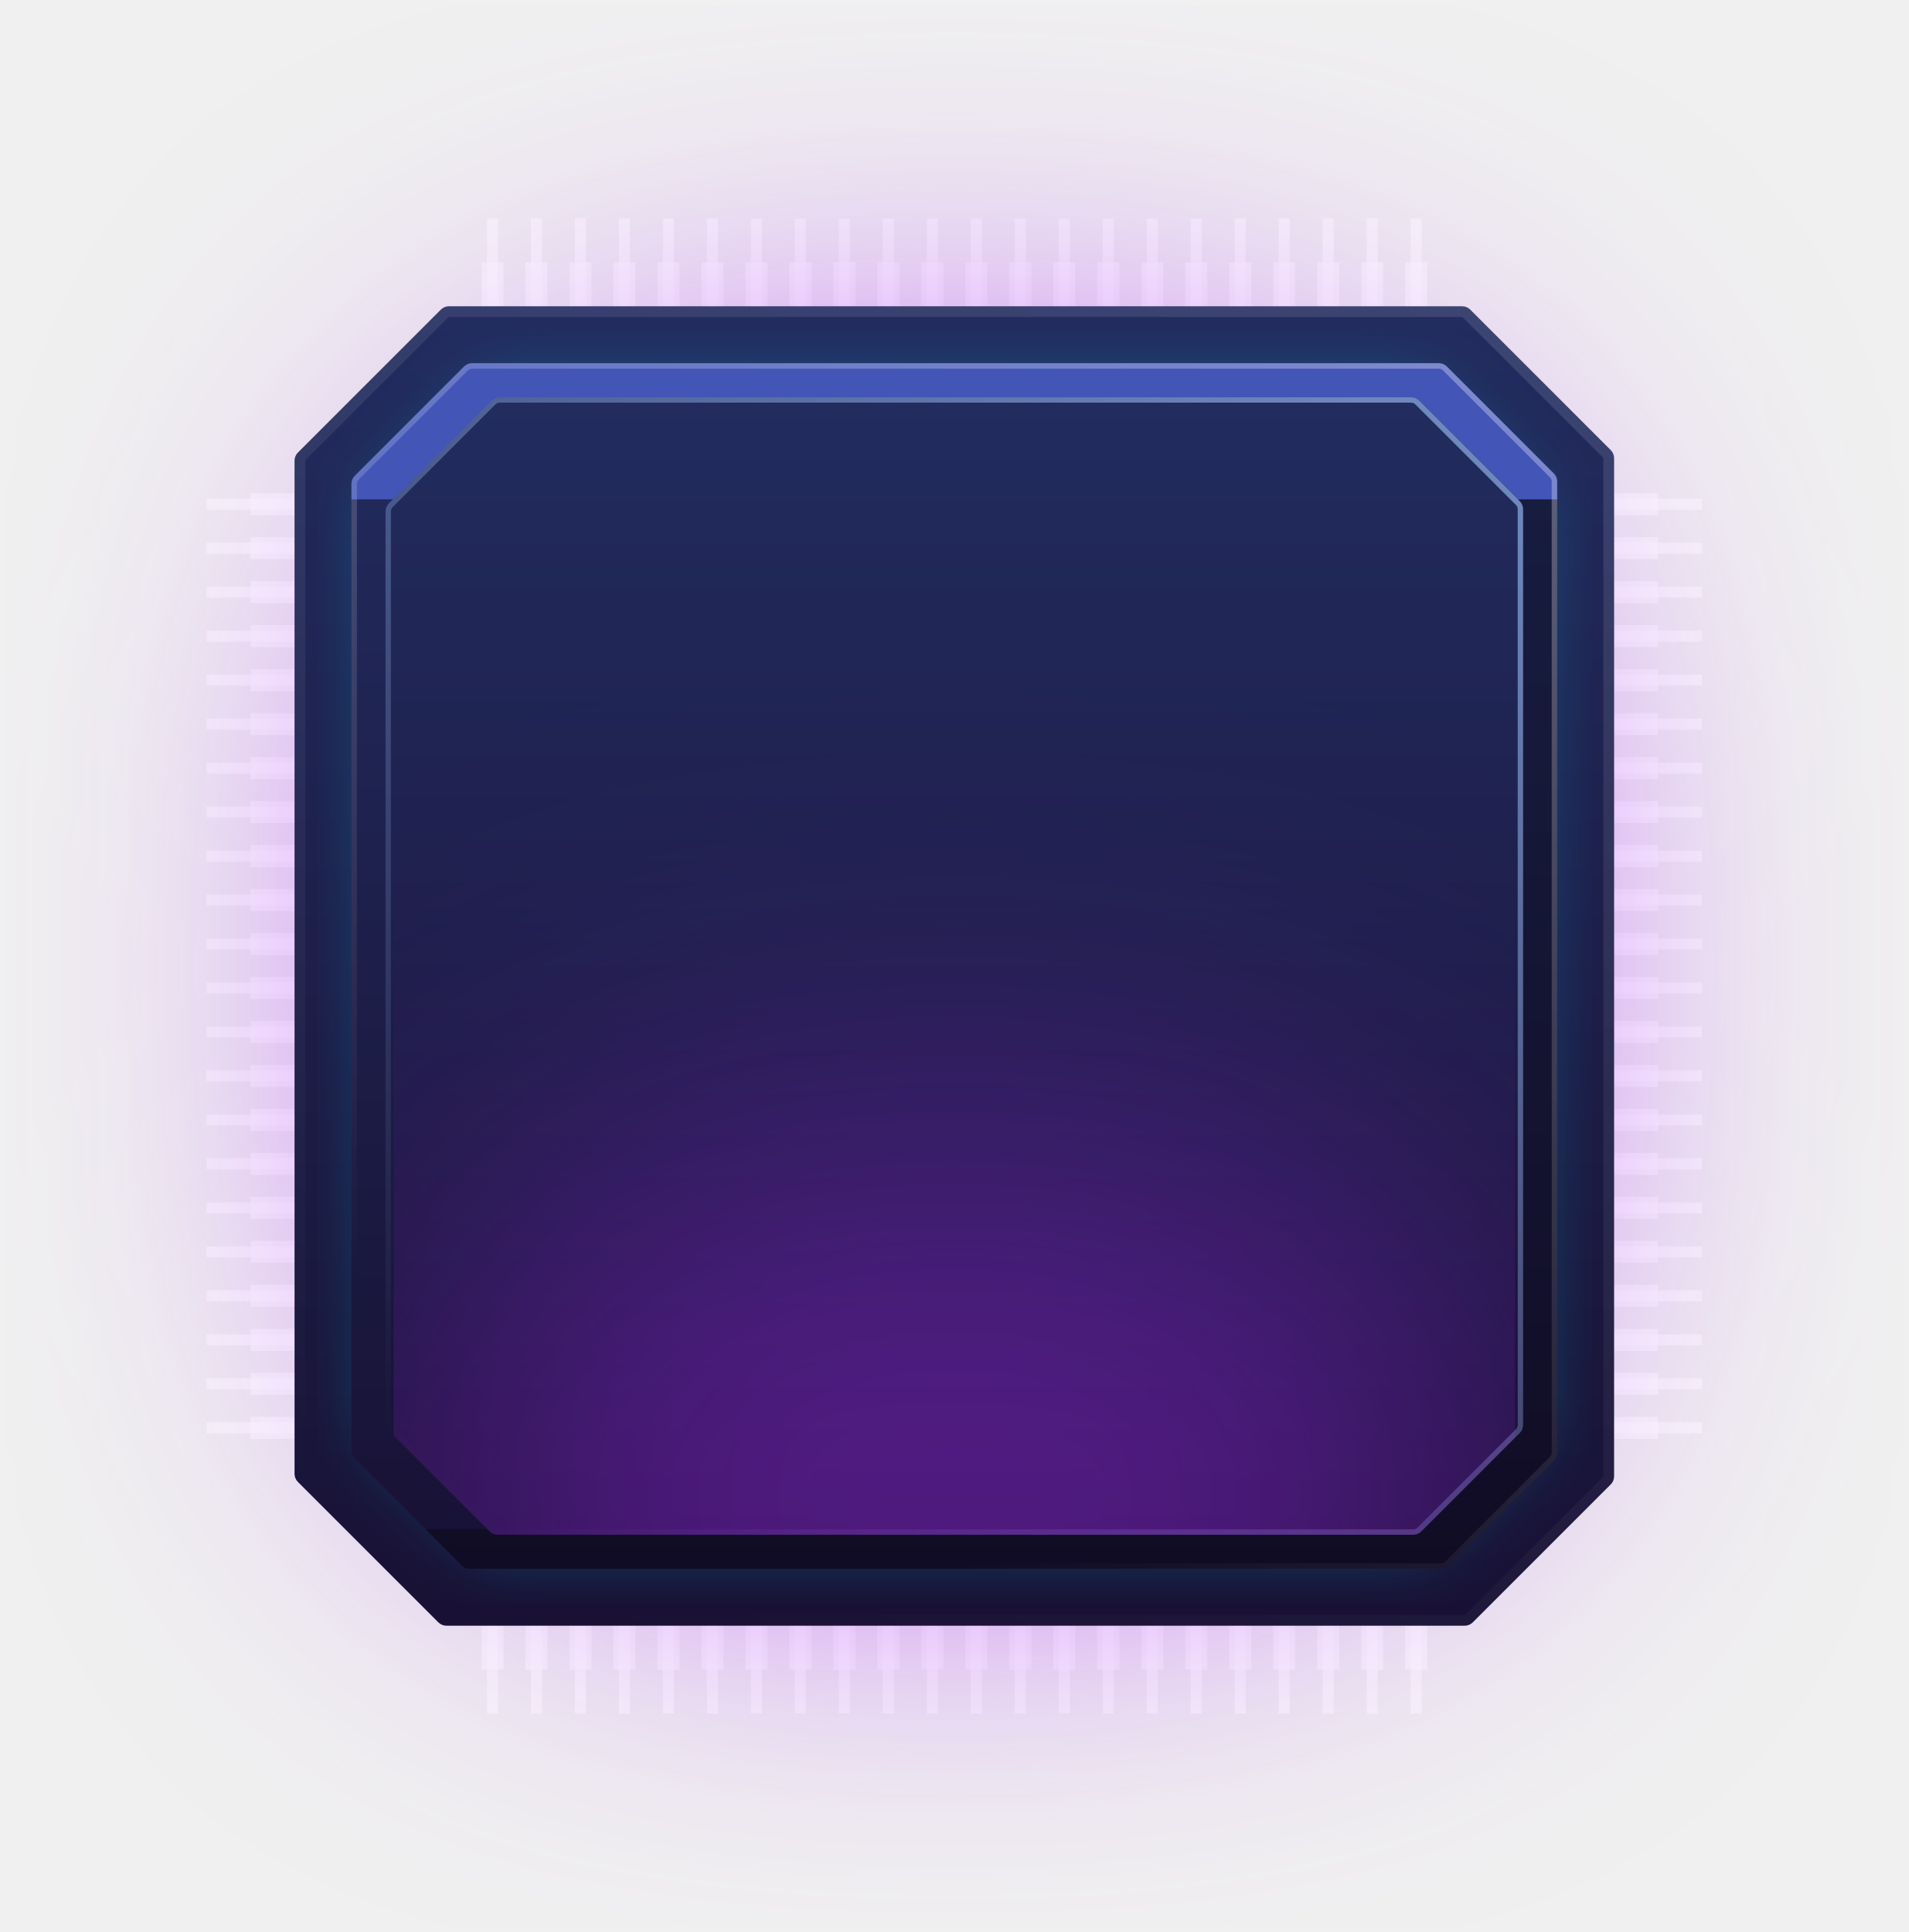
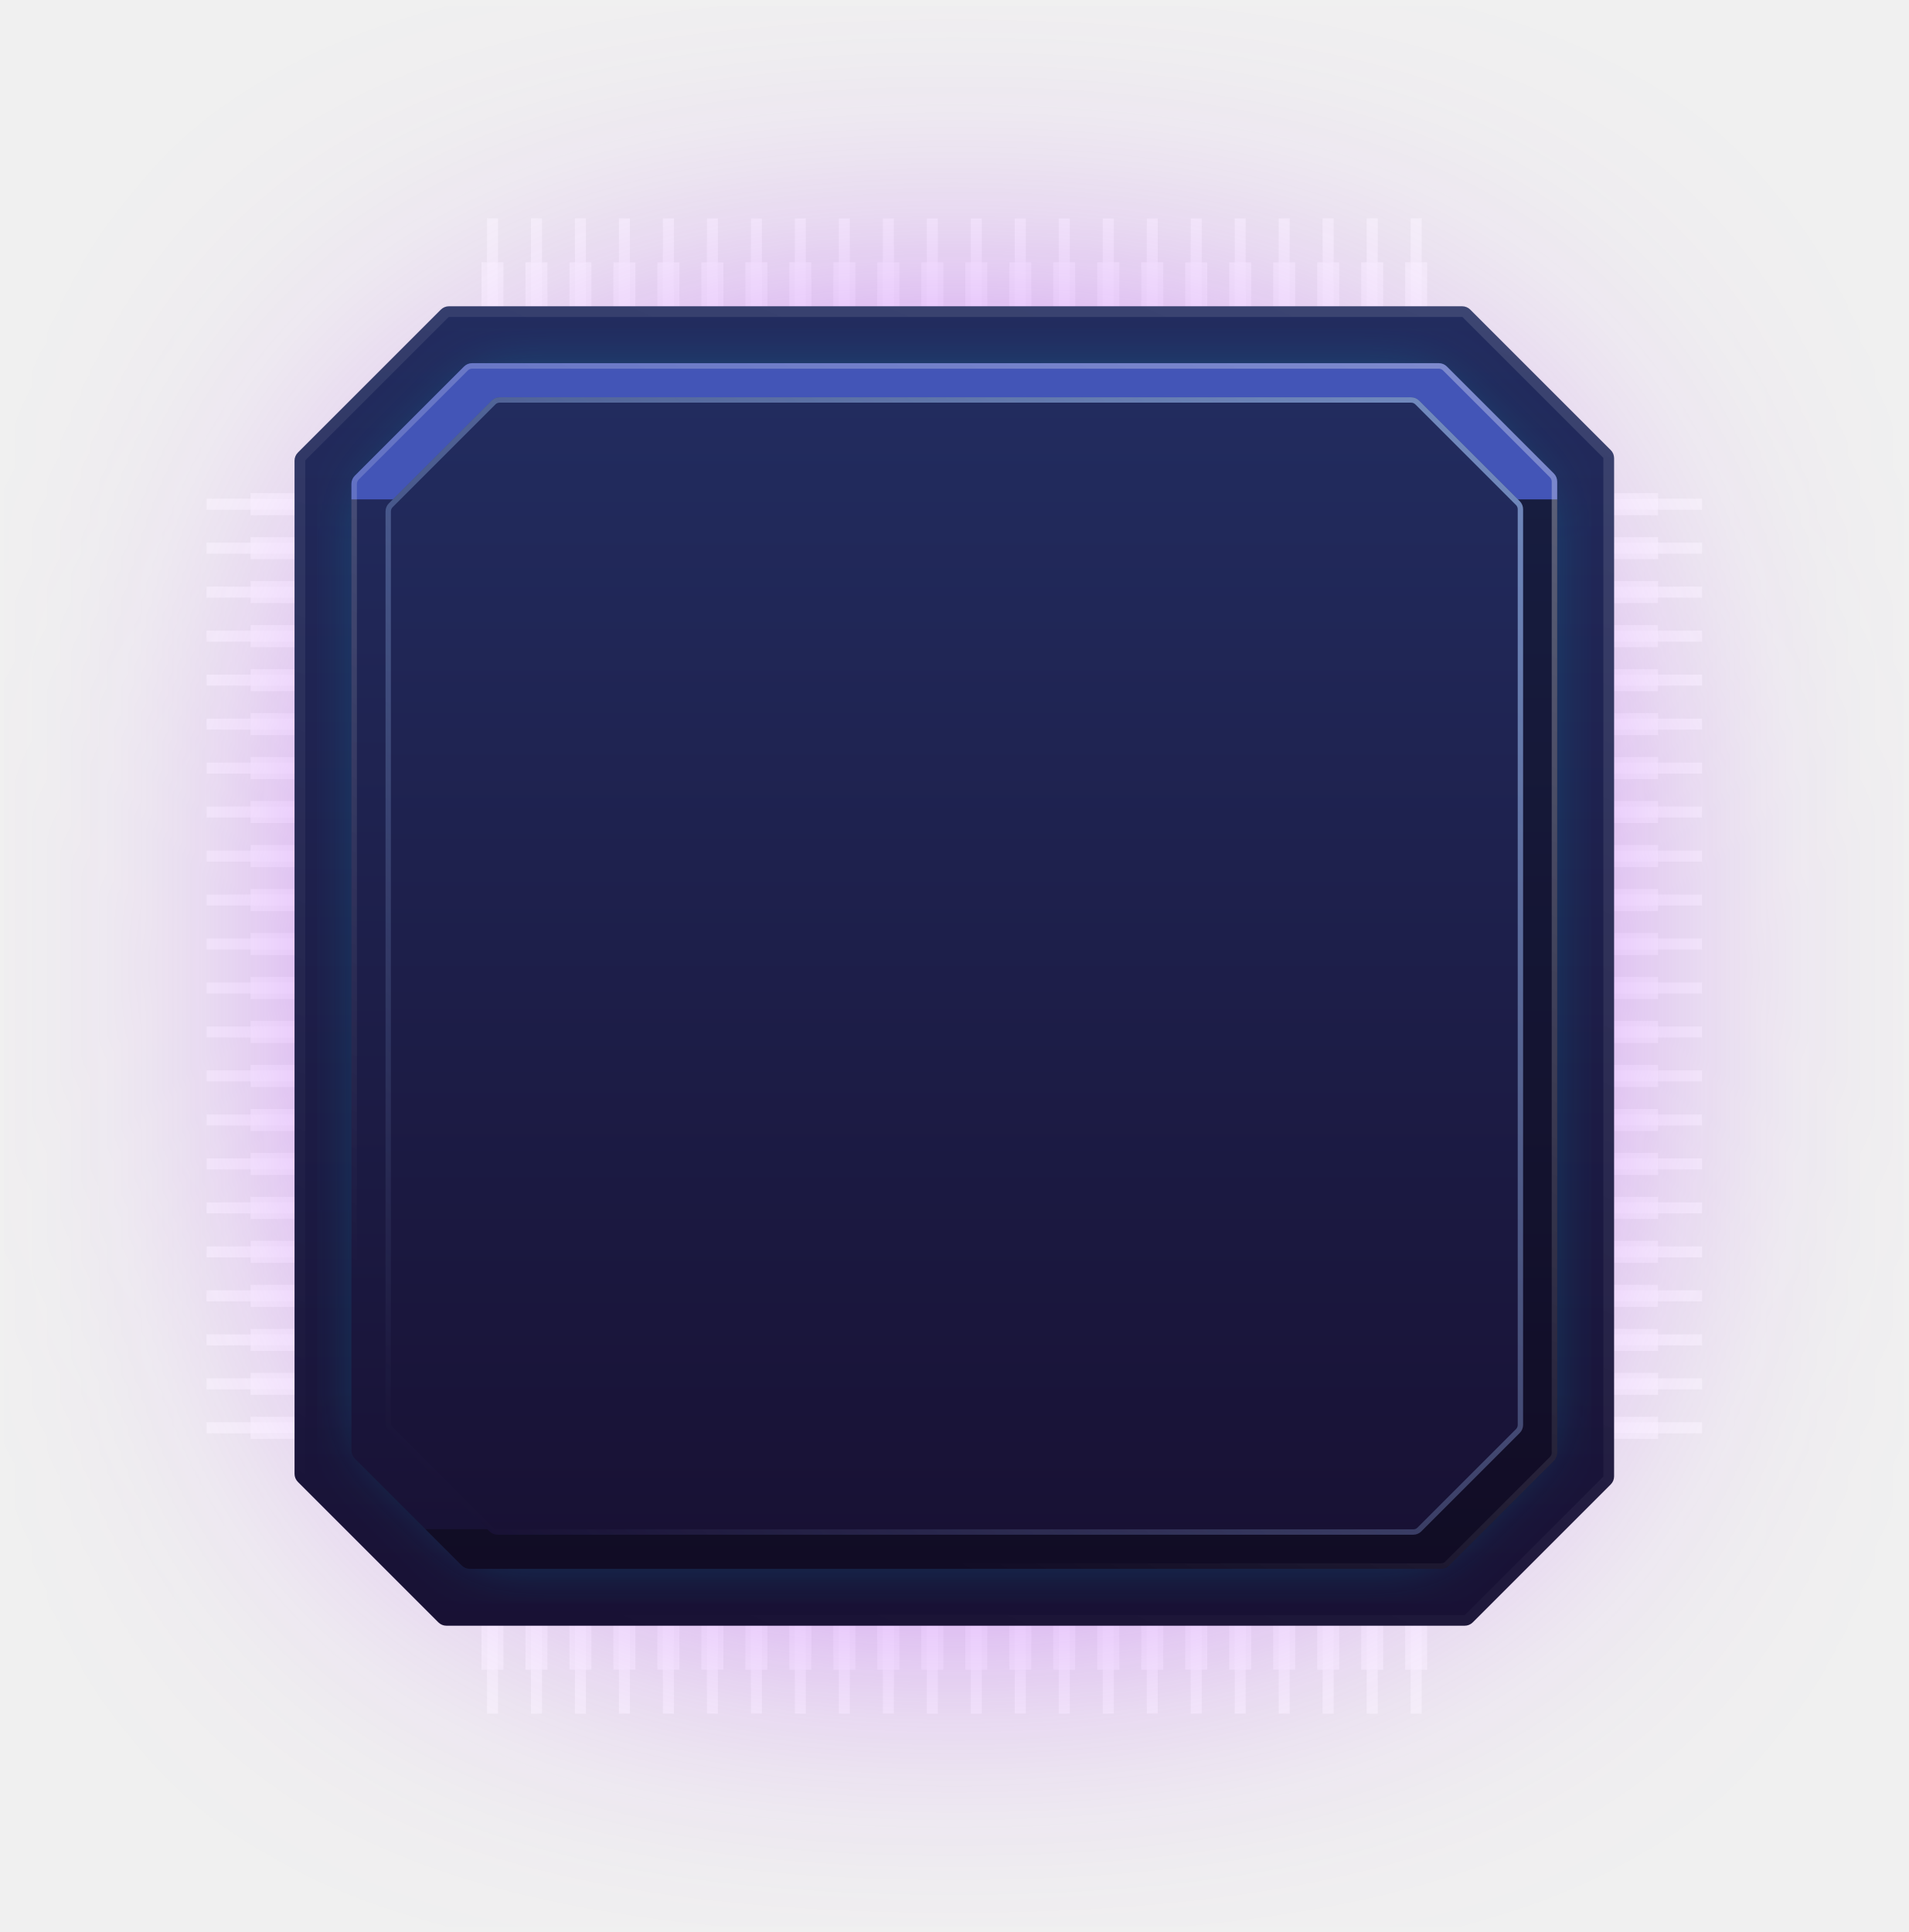
<svg xmlns="http://www.w3.org/2000/svg" width="162" height="164" viewBox="0 0 162 164" fill="none">
  <path d="M41.8 22.267L41.8 141.733" stroke="white" stroke-opacity="0.6" stroke-width="1.867" />
  <path d="M45.533 22.267L45.533 141.733" stroke="white" stroke-opacity="0.6" stroke-width="1.867" />
  <path d="M49.267 22.267L49.267 141.733" stroke="white" stroke-opacity="0.6" stroke-width="1.867" />
  <path d="M53 22.267L53 141.733" stroke="white" stroke-opacity="0.6" stroke-width="1.867" />
  <path d="M56.733 22.267L56.733 141.733" stroke="white" stroke-opacity="0.6" stroke-width="1.867" />
  <path d="M60.467 22.267L60.467 141.733" stroke="white" stroke-opacity="0.6" stroke-width="1.867" />
  <path d="M64.2 22.267L64.2 141.733" stroke="white" stroke-opacity="0.6" stroke-width="1.867" />
  <path d="M67.933 22.267L67.933 141.733" stroke="white" stroke-opacity="0.6" stroke-width="1.867" />
  <path d="M71.667 22.267L71.667 141.733" stroke="white" stroke-opacity="0.6" stroke-width="1.867" />
  <path d="M75.4 22.267L75.4 141.733" stroke="white" stroke-opacity="0.6" stroke-width="1.867" />
  <path d="M79.133 22.267L79.134 141.733" stroke="white" stroke-opacity="0.6" stroke-width="1.867" />
  <path d="M82.867 22.267L82.867 141.733" stroke="white" stroke-opacity="0.6" stroke-width="1.867" />
  <path d="M86.6 22.267L86.6 141.733" stroke="white" stroke-opacity="0.6" stroke-width="1.867" />
  <path d="M90.334 22.267L90.334 141.733" stroke="white" stroke-opacity="0.6" stroke-width="1.867" />
  <path d="M94.067 22.267L94.067 141.733" stroke="white" stroke-opacity="0.6" stroke-width="1.867" />
  <path d="M97.8 22.267L97.8 141.733" stroke="white" stroke-opacity="0.6" stroke-width="1.867" />
  <path d="M101.533 22.267L101.533 141.733" stroke="white" stroke-opacity="0.6" stroke-width="1.867" />
  <path d="M105.267 22.267L105.267 141.733" stroke="white" stroke-opacity="0.6" stroke-width="1.867" />
  <path d="M109 22.267L109 141.733" stroke="white" stroke-opacity="0.6" stroke-width="1.867" />
  <path d="M112.733 22.267L112.733 141.733" stroke="white" stroke-opacity="0.6" stroke-width="1.867" />
  <path d="M116.467 22.267L116.467 141.733" stroke="white" stroke-opacity="0.6" stroke-width="1.867" />
  <path d="M120.2 22.267L120.2 141.733" stroke="white" stroke-opacity="0.6" stroke-width="1.867" />
  <path d="M41.8 18.533L41.8 145.467" stroke="white" stroke-opacity="0.6" stroke-width="0.933" />
  <path d="M45.533 18.533L45.533 145.466" stroke="white" stroke-opacity="0.6" stroke-width="0.933" />
  <path d="M49.267 18.533L49.267 145.466" stroke="white" stroke-opacity="0.6" stroke-width="0.933" />
  <path d="M53 18.533L53 145.466" stroke="white" stroke-opacity="0.6" stroke-width="0.933" />
  <path d="M56.733 18.533L56.733 145.466" stroke="white" stroke-opacity="0.6" stroke-width="0.933" />
  <path d="M60.467 18.533L60.467 145.466" stroke="white" stroke-opacity="0.6" stroke-width="0.933" />
  <path d="M64.2 18.533L64.2 145.466" stroke="white" stroke-opacity="0.6" stroke-width="0.933" />
  <path d="M67.933 18.533L67.933 145.466" stroke="white" stroke-opacity="0.6" stroke-width="0.933" />
  <path d="M71.667 18.533L71.667 145.466" stroke="white" stroke-opacity="0.6" stroke-width="0.933" />
  <path d="M75.4 18.533L75.4 145.466" stroke="white" stroke-opacity="0.6" stroke-width="0.933" />
  <path d="M79.133 18.533L79.134 145.466" stroke="white" stroke-opacity="0.6" stroke-width="0.933" />
  <path d="M82.867 18.533L82.867 145.466" stroke="white" stroke-opacity="0.6" stroke-width="0.933" />
  <path d="M86.6 18.533L86.6 145.466" stroke="white" stroke-opacity="0.6" stroke-width="0.933" />
  <path d="M90.334 18.533L90.334 145.466" stroke="white" stroke-opacity="0.6" stroke-width="0.933" />
  <path d="M94.067 18.533L94.067 145.466" stroke="white" stroke-opacity="0.6" stroke-width="0.933" />
  <path d="M97.8 18.533L97.8 145.466" stroke="white" stroke-opacity="0.6" stroke-width="0.933" />
  <path d="M101.533 18.533L101.533 145.466" stroke="white" stroke-opacity="0.6" stroke-width="0.933" />
  <path d="M105.267 18.533L105.267 145.466" stroke="white" stroke-opacity="0.6" stroke-width="0.933" />
  <path d="M109 18.533L109 145.466" stroke="white" stroke-opacity="0.6" stroke-width="0.933" />
  <path d="M112.733 18.533L112.733 145.466" stroke="white" stroke-opacity="0.6" stroke-width="0.933" />
  <path d="M116.467 18.533L116.467 145.466" stroke="white" stroke-opacity="0.6" stroke-width="0.933" />
  <path d="M120.2 18.533L120.2 145.466" stroke="white" stroke-opacity="0.6" stroke-width="0.933" />
  <path d="M144.467 42.8L17.534 42.8" stroke="white" stroke-opacity="0.6" stroke-width="0.933" />
  <path d="M144.467 46.533L17.534 46.533" stroke="white" stroke-opacity="0.6" stroke-width="0.933" />
  <path d="M144.467 50.267L17.534 50.267" stroke="white" stroke-opacity="0.6" stroke-width="0.933" />
  <path d="M144.467 54L17.534 54" stroke="white" stroke-opacity="0.6" stroke-width="0.933" />
  <path d="M144.467 57.733L17.534 57.733" stroke="white" stroke-opacity="0.6" stroke-width="0.933" />
  <path d="M144.467 61.467L17.534 61.467" stroke="white" stroke-opacity="0.6" stroke-width="0.933" />
  <path d="M144.467 65.2L17.534 65.2" stroke="white" stroke-opacity="0.6" stroke-width="0.933" />
  <path d="M144.467 68.933L17.534 68.933" stroke="white" stroke-opacity="0.6" stroke-width="0.933" />
  <path d="M144.467 72.667L17.534 72.667" stroke="white" stroke-opacity="0.6" stroke-width="0.933" />
  <path d="M144.467 76.4L17.534 76.4" stroke="white" stroke-opacity="0.6" stroke-width="0.933" />
  <path d="M144.467 80.133L17.534 80.133" stroke="white" stroke-opacity="0.6" stroke-width="0.933" />
  <path d="M144.467 83.867L17.534 83.867" stroke="white" stroke-opacity="0.6" stroke-width="0.933" />
  <path d="M144.467 87.6L17.534 87.6" stroke="white" stroke-opacity="0.6" stroke-width="0.933" />
  <path d="M144.467 91.333L17.534 91.333" stroke="white" stroke-opacity="0.6" stroke-width="0.933" />
  <path d="M144.467 95.067L17.534 95.067" stroke="white" stroke-opacity="0.6" stroke-width="0.933" />
  <path d="M144.467 98.8L17.534 98.8" stroke="white" stroke-opacity="0.6" stroke-width="0.933" />
  <path d="M144.467 102.533L17.534 102.533" stroke="white" stroke-opacity="0.6" stroke-width="0.933" />
  <path d="M144.467 106.267L17.534 106.267" stroke="white" stroke-opacity="0.6" stroke-width="0.933" />
  <path d="M144.467 110L17.534 110" stroke="white" stroke-opacity="0.6" stroke-width="0.933" />
  <path d="M144.467 113.733L17.534 113.733" stroke="white" stroke-opacity="0.6" stroke-width="0.933" />
  <path d="M144.467 117.467L17.534 117.467" stroke="white" stroke-opacity="0.6" stroke-width="0.933" />
  <path d="M144.467 121.2L17.534 121.2" stroke="white" stroke-opacity="0.6" stroke-width="0.933" />
  <path d="M140.733 42.8L21.267 42.8" stroke="white" stroke-opacity="0.6" stroke-width="1.867" />
  <path d="M140.733 46.533L21.267 46.533" stroke="white" stroke-opacity="0.6" stroke-width="1.867" />
  <path d="M140.733 50.267L21.267 50.267" stroke="white" stroke-opacity="0.6" stroke-width="1.867" />
  <path d="M140.733 54L21.267 54" stroke="white" stroke-opacity="0.6" stroke-width="1.867" />
  <path d="M140.733 57.733L21.267 57.733" stroke="white" stroke-opacity="0.6" stroke-width="1.867" />
  <path d="M140.733 61.467L21.267 61.467" stroke="white" stroke-opacity="0.6" stroke-width="1.867" />
  <path d="M140.733 65.2L21.267 65.2" stroke="white" stroke-opacity="0.6" stroke-width="1.867" />
  <path d="M140.733 68.933L21.267 68.933" stroke="white" stroke-opacity="0.6" stroke-width="1.867" />
  <path d="M140.733 72.667L21.267 72.667" stroke="white" stroke-opacity="0.6" stroke-width="1.867" />
  <path d="M140.733 76.4L21.267 76.4" stroke="white" stroke-opacity="0.6" stroke-width="1.867" />
  <path d="M140.733 80.133L21.267 80.133" stroke="white" stroke-opacity="0.6" stroke-width="1.867" />
  <path d="M140.733 83.867L21.267 83.867" stroke="white" stroke-opacity="0.6" stroke-width="1.867" />
  <path d="M140.733 87.6L21.267 87.6" stroke="white" stroke-opacity="0.6" stroke-width="1.867" />
  <path d="M140.733 91.333L21.267 91.333" stroke="white" stroke-opacity="0.6" stroke-width="1.867" />
  <path d="M140.733 95.067L21.267 95.067" stroke="white" stroke-opacity="0.6" stroke-width="1.867" />
  <path d="M140.733 98.8L21.267 98.8" stroke="white" stroke-opacity="0.6" stroke-width="1.867" />
  <path d="M140.733 102.533L21.267 102.533" stroke="white" stroke-opacity="0.6" stroke-width="1.867" />
  <path d="M140.733 106.267L21.267 106.267" stroke="white" stroke-opacity="0.6" stroke-width="1.867" />
  <path d="M140.733 110L21.267 110" stroke="white" stroke-opacity="0.6" stroke-width="1.867" />
  <path d="M140.733 113.733L21.267 113.733" stroke="white" stroke-opacity="0.6" stroke-width="1.867" />
  <path d="M140.733 117.467L21.267 117.467" stroke="white" stroke-opacity="0.6" stroke-width="1.867" />
  <path d="M140.733 121.2L21.267 121.2" stroke="white" stroke-opacity="0.6" stroke-width="1.867" />
  <g filter="url(#filter0_f_13_11483)">
    <rect x="37.702" y="37.86" width="86.504" height="88.325" rx="21.854" fill="#AB29FA" />
  </g>
  <mask id="path-90-inside-1_13_11483" fill="white">
    <path fill-rule="evenodd" clip-rule="evenodd" d="M37.419 26.283C37.6 26.102 37.846 26 38.102 26H124.109C124.365 26 124.611 26.102 124.792 26.283L136.717 38.208C136.898 38.389 137 38.634 137 38.891V125.322C137 125.578 136.898 125.823 136.717 126.004L125.005 137.717C124.824 137.898 124.578 138 124.322 138H37.891C37.635 138 37.389 137.898 37.208 137.717L25.283 125.792C25.102 125.611 25 125.365 25 125.109V39.102C25 38.846 25.102 38.6 25.283 38.419L37.419 26.283Z" />
  </mask>
  <path fill-rule="evenodd" clip-rule="evenodd" d="M37.419 26.283C37.6 26.102 37.846 26 38.102 26H124.109C124.365 26 124.611 26.102 124.792 26.283L136.717 38.208C136.898 38.389 137 38.634 137 38.891V125.322C137 125.578 136.898 125.823 136.717 126.004L125.005 137.717C124.824 137.898 124.578 138 124.322 138H37.891C37.635 138 37.389 137.898 37.208 137.717L25.283 125.792C25.102 125.611 25 125.365 25 125.109V39.102C25 38.846 25.102 38.6 25.283 38.419L37.419 26.283Z" fill="url(#paint0_linear_13_11483)" />
  <path d="M25.283 38.419L25.927 39.063L25.283 38.419ZM25.283 125.792L24.639 126.436L25.283 125.792ZM37.208 137.717L36.564 138.361L36.564 138.361L37.208 137.717ZM136.717 38.208L137.361 37.564L136.717 38.208ZM124.792 26.283L124.148 26.927L124.792 26.283ZM124.109 25.089H38.102V26.91H124.109V25.089ZM137.361 37.564L125.436 25.639L124.148 26.927L136.073 38.852L137.361 37.564ZM137.911 125.322V38.891H136.089V125.322H137.911ZM125.648 138.361L137.361 126.648L136.073 125.361L124.361 137.073L125.648 138.361ZM37.891 138.91H124.322V137.089H37.891V138.91ZM24.639 126.436L36.564 138.361L37.852 137.073L25.927 125.148L24.639 126.436ZM24.089 39.102V125.109H25.911V39.102H24.089ZM36.775 25.639L24.639 37.775L25.927 39.063L38.063 26.927L36.775 25.639ZM25.911 39.102C25.911 39.087 25.916 39.073 25.927 39.063L24.639 37.775C24.287 38.127 24.089 38.604 24.089 39.102H25.911ZM25.927 125.148C25.916 125.138 25.911 125.124 25.911 125.109H24.089C24.089 125.607 24.287 126.084 24.639 126.436L25.927 125.148ZM37.891 137.089C37.876 137.089 37.862 137.084 37.852 137.073L36.564 138.361C36.916 138.713 37.393 138.91 37.891 138.91V137.089ZM124.361 137.073C124.35 137.084 124.336 137.089 124.322 137.089V138.91C124.819 138.91 125.297 138.713 125.648 138.361L124.361 137.073ZM136.089 125.322C136.089 125.336 136.084 125.35 136.073 125.361L137.361 126.648C137.713 126.296 137.911 125.819 137.911 125.322H136.089ZM136.073 38.852C136.084 38.862 136.089 38.876 136.089 38.891H137.911C137.911 38.393 137.713 37.916 137.361 37.564L136.073 38.852ZM38.102 25.089C37.605 25.089 37.127 25.287 36.775 25.639L38.063 26.927C38.074 26.916 38.087 26.91 38.102 26.91V25.089ZM124.109 26.91C124.124 26.91 124.138 26.916 124.148 26.927L125.436 25.639C125.084 25.287 124.607 25.089 124.109 25.089V26.91Z" fill="url(#paint1_linear_13_11483)" fill-opacity="0.12" mask="url(#path-90-inside-1_13_11483)" />
  <g filter="url(#filter1_f_13_11483)">
    <path d="M33.007 42.727L33.462 43.182L33.007 42.727ZM33.007 121.455L33.462 121L33.007 121.455ZM41.544 129.993L41.089 130.448L41.544 129.993ZM128.993 42.544L129.448 42.089L128.993 42.544ZM120.456 34.007L120.001 34.462L120.456 34.007ZM119.773 33.08H42.41V34.368H119.773V33.08ZM129.448 42.089L120.911 33.552L120.001 34.462L128.538 42.999L129.448 42.089ZM129.92 120.956V43.227H128.632V120.956H129.92ZM121.094 130.448L129.448 122.094L128.538 121.183L120.184 129.538L121.094 130.448ZM42.227 130.919H119.956V129.632H42.227V130.919ZM32.552 121.91L41.089 130.448L42 129.538L33.462 121L32.552 121.91ZM32.08 43.41V120.773H33.368V43.41H32.08ZM41.272 33.552L32.552 42.272L33.462 43.182L42.182 34.462L41.272 33.552ZM33.368 43.41C33.368 43.325 33.402 43.243 33.462 43.182L32.552 42.272C32.25 42.574 32.08 42.983 32.08 43.41H33.368ZM33.462 121C33.402 120.94 33.368 120.858 33.368 120.773H32.08C32.08 121.199 32.25 121.609 32.552 121.91L33.462 121ZM42.227 129.632C42.142 129.632 42.06 129.598 42 129.538L41.089 130.448C41.391 130.75 41.8 130.919 42.227 130.919V129.632ZM120.184 129.538C120.123 129.598 120.041 129.632 119.956 129.632V130.919C120.383 130.919 120.792 130.75 121.094 130.448L120.184 129.538ZM128.632 120.956C128.632 121.041 128.598 121.123 128.538 121.183L129.448 122.094C129.75 121.792 129.92 121.383 129.92 120.956H128.632ZM128.538 42.999C128.598 43.059 128.632 43.141 128.632 43.227H129.92C129.92 42.8 129.75 42.391 129.448 42.089L128.538 42.999ZM42.41 33.08C41.983 33.08 41.574 33.25 41.272 33.552L42.182 34.462C42.243 34.401 42.325 34.368 42.41 34.368V33.08ZM119.773 34.368C119.858 34.368 119.94 34.401 120.001 34.462L120.911 33.552C120.609 33.25 120.2 33.08 119.773 33.08V34.368Z" fill="#02AACF" />
  </g>
  <path fill-rule="evenodd" clip-rule="evenodd" d="M39.388 31.11C39.569 30.929 39.814 30.828 40.07 30.828H122.123C122.379 30.828 122.625 30.929 122.806 31.11L131.89 40.194C132.071 40.375 132.172 40.621 132.172 40.877V123.317C132.172 123.573 132.071 123.819 131.89 124L123 132.889C122.819 133.071 122.574 133.172 122.317 133.172H39.877C39.621 133.172 39.375 133.071 39.194 132.889L30.11 123.806C29.929 123.625 29.828 123.379 29.828 123.123V41.07C29.828 40.814 29.929 40.569 30.11 40.387L39.388 31.11Z" fill="url(#paint2_linear_13_11483)" />
  <mask id="mask0_13_11483" style="mask-type:alpha" maskUnits="userSpaceOnUse" x="31" y="29" width="123" height="127">
    <path fill-rule="evenodd" clip-rule="evenodd" d="M127.894 29.642H153.39V137.089L144.285 137.089L138.821 137.089V155.301L31.374 155.301L31.374 129.805L118.789 129.805V121.61H127.894V29.642Z" fill="black" />
  </mask>
  <g mask="url(#mask0_13_11483)">
    <path fill-rule="evenodd" clip-rule="evenodd" d="M39.388 31.11C39.569 30.929 39.814 30.828 40.07 30.828H122.123C122.379 30.828 122.625 30.929 122.806 31.11L131.89 40.194C132.071 40.375 132.172 40.621 132.172 40.877V123.317C132.172 123.573 132.071 123.819 131.89 124L123 132.89C122.819 133.071 122.574 133.172 122.317 133.172H39.877C39.621 133.172 39.375 133.071 39.194 132.89L30.11 123.806C29.929 123.625 29.828 123.379 29.828 123.123V41.07C29.828 40.814 29.929 40.569 30.11 40.387L39.388 31.11Z" fill="black" fill-opacity="0.3" />
  </g>
  <mask id="mask1_13_11483" style="mask-type:alpha" maskUnits="userSpaceOnUse" x="29" y="29" width="104" height="14">
    <rect x="29.553" y="29.642" width="102.894" height="12.748" fill="#4355B7" />
  </mask>
  <g mask="url(#mask1_13_11483)">
    <path fill-rule="evenodd" clip-rule="evenodd" d="M39.388 31.11C39.569 30.929 39.814 30.828 40.07 30.828H122.123C122.379 30.828 122.625 30.929 122.806 31.11L131.89 40.194C132.071 40.376 132.172 40.621 132.172 40.877V123.317C132.172 123.574 132.071 123.819 131.89 124L123 132.89C122.819 133.071 122.574 133.172 122.317 133.172H39.877C39.621 133.172 39.375 133.071 39.194 132.89L30.11 123.806C29.929 123.625 29.828 123.379 29.828 123.123V41.07C29.828 40.814 29.929 40.569 30.11 40.388L39.388 31.11Z" fill="#4355B7" />
  </g>
  <mask id="path-98-inside-2_13_11483" fill="white">
    <path fill-rule="evenodd" clip-rule="evenodd" d="M41.727 34.007C41.908 33.826 42.154 33.724 42.41 33.724H119.773C120.029 33.724 120.275 33.826 120.456 34.007L128.993 42.544C129.174 42.725 129.276 42.971 129.276 43.227V120.955C129.276 121.212 129.174 121.457 128.993 121.638L120.638 129.993C120.457 130.174 120.212 130.276 119.956 130.276H42.227C41.971 130.276 41.726 130.174 41.545 129.993L33.007 121.455C32.826 121.274 32.724 121.029 32.724 120.772V43.41C32.724 43.154 32.826 42.908 33.007 42.727L41.727 34.007Z" />
  </mask>
  <path fill-rule="evenodd" clip-rule="evenodd" d="M41.727 34.007C41.908 33.826 42.154 33.724 42.41 33.724H119.773C120.029 33.724 120.275 33.826 120.456 34.007L128.993 42.544C129.174 42.725 129.276 42.971 129.276 43.227V120.955C129.276 121.212 129.174 121.457 128.993 121.638L120.638 129.993C120.457 130.174 120.212 130.276 119.956 130.276H42.227C41.971 130.276 41.726 130.174 41.545 129.993L33.007 121.455C32.826 121.274 32.724 121.029 32.724 120.772V43.41C32.724 43.154 32.826 42.908 33.007 42.727L41.727 34.007Z" fill="url(#paint3_linear_13_11483)" />
  <path d="M33.007 42.727L33.329 43.049L33.007 42.727ZM33.007 121.455L33.329 121.133L33.007 121.455ZM41.545 129.993L41.867 129.671L41.545 129.993ZM128.993 42.544L128.671 42.866L128.993 42.544ZM120.456 34.007L120.778 33.685L120.456 34.007ZM119.773 33.269H42.41V34.179H119.773V33.269ZM129.315 42.222L120.778 33.685L120.134 34.329L128.671 42.866L129.315 42.222ZM129.731 120.955V43.227H128.821V120.955H129.731ZM120.96 130.315L129.315 121.96L128.671 121.316L120.316 129.671L120.96 130.315ZM42.227 130.731H119.956V129.82H42.227V130.731ZM32.685 121.777L41.223 130.315L41.867 129.671L33.329 121.133L32.685 121.777ZM32.269 43.41V120.772H33.179V43.41H32.269ZM41.405 33.685L32.685 42.405L33.329 43.049L42.049 34.329L41.405 33.685ZM33.179 43.41C33.179 43.274 33.233 43.145 33.329 43.049L32.685 42.405C32.419 42.671 32.269 43.033 32.269 43.41H33.179ZM33.329 121.133C33.233 121.038 33.179 120.908 33.179 120.772H32.269C32.269 121.149 32.419 121.511 32.685 121.777L33.329 121.133ZM42.227 129.82C42.092 129.82 41.962 129.767 41.867 129.671L41.223 130.315C41.489 130.581 41.85 130.731 42.227 130.731V129.82ZM120.316 129.671C120.221 129.767 120.091 129.82 119.956 129.82V130.731C120.332 130.731 120.694 130.581 120.96 130.315L120.316 129.671ZM128.821 120.955C128.821 121.091 128.767 121.221 128.671 121.316L129.315 121.96C129.581 121.694 129.731 121.332 129.731 120.955H128.821ZM128.671 42.866C128.767 42.962 128.821 43.091 128.821 43.227H129.731C129.731 42.85 129.581 42.489 129.315 42.222L128.671 42.866ZM42.41 33.269C42.033 33.269 41.672 33.418 41.405 33.685L42.049 34.329C42.145 34.233 42.275 34.179 42.41 34.179V33.269ZM119.773 34.179C119.908 34.179 120.038 34.233 120.134 34.329L120.778 33.685C120.511 33.418 120.15 33.269 119.773 33.269V34.179Z" fill="url(#paint4_linear_13_11483)" mask="url(#path-98-inside-2_13_11483)" />
-   <g clip-path="url(#clip0_13_11483)">
-     <mask id="mask2_13_11483" style="mask-type:alpha" maskUnits="userSpaceOnUse" x="32" y="33" width="98" height="98">
-       <mask id="path-100-inside-3_13_11483" fill="white">
-         <path fill-rule="evenodd" clip-rule="evenodd" d="M41.727 34.007C41.908 33.826 42.154 33.724 42.41 33.724H119.773C120.029 33.724 120.275 33.826 120.456 34.007L128.993 42.544C129.174 42.725 129.276 42.971 129.276 43.227V120.956C129.276 121.212 129.174 121.457 128.993 121.638L120.638 129.993C120.457 130.174 120.212 130.276 119.956 130.276H42.227C41.971 130.276 41.726 130.174 41.545 129.993L33.007 121.455C32.826 121.274 32.724 121.029 32.724 120.773V43.41C32.724 43.154 32.826 42.908 33.007 42.727L41.727 34.007Z" />
-       </mask>
-       <path fill-rule="evenodd" clip-rule="evenodd" d="M41.727 34.007C41.908 33.826 42.154 33.724 42.41 33.724H119.773C120.029 33.724 120.275 33.826 120.456 34.007L128.993 42.544C129.174 42.725 129.276 42.971 129.276 43.227V120.956C129.276 121.212 129.174 121.457 128.993 121.638L120.638 129.993C120.457 130.174 120.212 130.276 119.956 130.276H42.227C41.971 130.276 41.726 130.174 41.545 129.993L33.007 121.455C32.826 121.274 32.724 121.029 32.724 120.773V43.41C32.724 43.154 32.826 42.908 33.007 42.727L41.727 34.007Z" fill="url(#paint5_linear_13_11483)" />
-       <path d="M33.007 42.727L33.329 43.049L33.007 42.727ZM33.007 121.455L33.329 121.133L33.007 121.455ZM41.545 129.993L41.867 129.671L41.545 129.993ZM128.993 42.544L128.671 42.866L128.993 42.544ZM120.456 34.007L120.778 33.685L120.456 34.007ZM119.773 33.269H42.41V34.179H119.773V33.269ZM129.315 42.222L120.778 33.685L120.134 34.329L128.671 42.866L129.315 42.222ZM129.731 120.956V43.227H128.821V120.956H129.731ZM120.96 130.315L129.315 121.96L128.671 121.316L120.316 129.671L120.96 130.315ZM42.227 130.731H119.956V129.82H42.227V130.731ZM32.685 121.777L41.223 130.315L41.867 129.671L33.329 121.133L32.685 121.777ZM32.269 43.41V120.773H33.179V43.41H32.269ZM41.405 33.685L32.685 42.405L33.329 43.049L42.049 34.329L41.405 33.685ZM33.179 43.41C33.179 43.274 33.233 43.145 33.329 43.049L32.685 42.405C32.419 42.672 32.269 43.033 32.269 43.41H33.179ZM33.329 121.133C33.233 121.038 33.179 120.908 33.179 120.773H32.269C32.269 121.149 32.419 121.511 32.685 121.777L33.329 121.133ZM42.227 129.82C42.092 129.82 41.962 129.767 41.867 129.671L41.223 130.315C41.489 130.581 41.85 130.731 42.227 130.731V129.82ZM120.316 129.671C120.221 129.767 120.091 129.82 119.956 129.82V130.731C120.332 130.731 120.694 130.581 120.96 130.315L120.316 129.671ZM128.821 120.956C128.821 121.091 128.767 121.221 128.671 121.316L129.315 121.96C129.581 121.694 129.731 121.332 129.731 120.956H128.821ZM128.671 42.866C128.767 42.962 128.821 43.092 128.821 43.227H129.731C129.731 42.85 129.581 42.489 129.315 42.222L128.671 42.866ZM42.41 33.269C42.033 33.269 41.672 33.418 41.405 33.685L42.049 34.329C42.145 34.233 42.275 34.179 42.41 34.179V33.269ZM119.773 34.179C119.908 34.179 120.038 34.233 120.134 34.329L120.778 33.685C120.511 33.418 120.15 33.269 119.773 33.269V34.179Z" fill="url(#paint6_linear_13_11483)" mask="url(#path-100-inside-3_13_11483)" />
-     </mask>
-     <g mask="url(#mask2_13_11483)">
-       <g filter="url(#filter2_f_13_11483)">
-         <rect x="33.4" y="96" width="95.2" height="61.6" rx="30.8" fill="#AB29FA" fill-opacity="0.4" />
-       </g>
-     </g>
-   </g>
-   <mask id="path-103-inside-4_13_11483" fill="white">
+   <mask id="path-100-inside-3_13_11483" fill="white">
    <path fill-rule="evenodd" clip-rule="evenodd" d="M39.388 31.11C39.569 30.929 39.814 30.828 40.07 30.828H122.123C122.379 30.828 122.625 30.929 122.806 31.11L131.89 40.194C132.071 40.375 132.172 40.621 132.172 40.877V123.317C132.172 123.573 132.071 123.819 131.89 124L123 132.889C122.819 133.071 122.574 133.172 122.317 133.172H39.877C39.621 133.172 39.375 133.071 39.194 132.889L30.11 123.806C29.929 123.625 29.828 123.379 29.828 123.123V41.07C29.828 40.814 29.929 40.569 30.11 40.387L39.388 31.11Z" />
  </mask>
-   <path d="M30.11 40.387L30.44 40.717L30.11 40.387ZM30.11 123.806L30.44 123.476L30.11 123.806ZM39.194 132.889L38.864 133.219L39.194 132.889ZM131.89 40.194L132.22 39.864L131.89 40.194ZM122.806 31.11L122.476 31.44L122.806 31.11ZM122.123 30.361H40.07V31.294H122.123V30.361ZM132.22 39.864L123.136 30.78L122.476 31.44L131.56 40.524L132.22 39.864ZM132.639 123.317V40.877H131.706V123.317H132.639ZM123.33 133.219L132.22 124.33L131.56 123.67L122.67 132.56L123.33 133.219ZM39.877 133.639H122.317V132.706H39.877V133.639ZM29.78 124.136L38.864 133.219L39.524 132.56L30.44 123.476L29.78 124.136ZM29.361 41.07V123.123H30.294V41.07H29.361ZM39.058 30.78L29.78 40.057L30.44 40.717L39.718 31.44L39.058 30.78ZM30.294 41.07C30.294 40.938 30.347 40.811 30.44 40.717L29.78 40.057C29.512 40.326 29.361 40.69 29.361 41.07H30.294ZM30.44 123.476C30.347 123.382 30.294 123.256 30.294 123.123H29.361C29.361 123.503 29.512 123.867 29.78 124.136L30.44 123.476ZM39.877 132.706C39.744 132.706 39.617 132.653 39.524 132.56L38.864 133.219C39.133 133.488 39.497 133.639 39.877 133.639V132.706ZM122.67 132.56C122.577 132.653 122.45 132.706 122.317 132.706V133.639C122.697 133.639 123.062 133.488 123.33 133.219L122.67 132.56ZM131.706 123.317C131.706 123.45 131.653 123.576 131.56 123.67L132.22 124.33C132.488 124.061 132.639 123.697 132.639 123.317H131.706ZM131.56 40.524C131.653 40.618 131.706 40.745 131.706 40.877H132.639C132.639 40.497 132.488 40.133 132.22 39.864L131.56 40.524ZM40.07 30.361C39.691 30.361 39.326 30.512 39.058 30.78L39.718 31.44C39.811 31.347 39.938 31.294 40.07 31.294V30.361ZM122.123 31.294C122.255 31.294 122.382 31.347 122.476 31.44L123.136 30.78C122.867 30.512 122.503 30.361 122.123 30.361V31.294Z" fill="url(#paint7_linear_13_11483)" mask="url(#path-103-inside-4_13_11483)" />
+   <path d="M30.11 40.387L30.44 40.717L30.11 40.387ZM30.11 123.806L30.44 123.476L30.11 123.806ZM39.194 132.889L38.864 133.219L39.194 132.889ZM131.89 40.194L132.22 39.864L131.89 40.194ZM122.806 31.11L122.476 31.44L122.806 31.11ZM122.123 30.361H40.07V31.294H122.123V30.361ZM132.22 39.864L123.136 30.78L122.476 31.44L131.56 40.524L132.22 39.864ZM132.639 123.317V40.877H131.706V123.317H132.639ZM123.33 133.219L132.22 124.33L131.56 123.67L122.67 132.56L123.33 133.219ZM39.877 133.639H122.317V132.706H39.877V133.639ZM29.78 124.136L38.864 133.219L39.524 132.56L30.44 123.476L29.78 124.136ZM29.361 41.07V123.123H30.294V41.07H29.361ZM39.058 30.78L29.78 40.057L30.44 40.717L39.718 31.44L39.058 30.78ZM30.294 41.07C30.294 40.938 30.347 40.811 30.44 40.717L29.78 40.057C29.512 40.326 29.361 40.69 29.361 41.07H30.294ZM30.44 123.476C30.347 123.382 30.294 123.256 30.294 123.123H29.361C29.361 123.503 29.512 123.867 29.78 124.136L30.44 123.476ZM39.877 132.706C39.744 132.706 39.617 132.653 39.524 132.56L38.864 133.219C39.133 133.488 39.497 133.639 39.877 133.639V132.706ZM122.67 132.56C122.577 132.653 122.45 132.706 122.317 132.706V133.639C122.697 133.639 123.062 133.488 123.33 133.219L122.67 132.56ZM131.706 123.317C131.706 123.45 131.653 123.576 131.56 123.67L132.22 124.33C132.488 124.061 132.639 123.697 132.639 123.317H131.706ZM131.56 40.524C131.653 40.618 131.706 40.745 131.706 40.877H132.639C132.639 40.497 132.488 40.133 132.22 39.864L131.56 40.524ZM40.07 30.361C39.691 30.361 39.326 30.512 39.058 30.78L39.718 31.44C39.811 31.347 39.938 31.294 40.07 31.294V30.361ZM122.123 31.294C122.255 31.294 122.382 31.347 122.476 31.44L123.136 30.78C122.867 30.512 122.503 30.361 122.123 30.361V31.294Z" fill="url(#paint5_linear_13_11483)" mask="url(#path-100-inside-3_13_11483)" />
  <defs>
    <filter id="filter0_f_13_11483" x="0.369" y="0.527" width="161.171" height="162.992" filterUnits="userSpaceOnUse" color-interpolation-filters="sRGB">
      <feFlood flood-opacity="0" result="BackgroundImageFix" />
      <feBlend mode="normal" in="SourceGraphic" in2="BackgroundImageFix" result="shape" />
      <feGaussianBlur stdDeviation="18.667" result="effect1_foregroundBlur_13_11483" />
    </filter>
    <filter id="filter1_f_13_11483" x="26.931" y="27.931" width="108.138" height="108.138" filterUnits="userSpaceOnUse" color-interpolation-filters="sRGB">
      <feFlood flood-opacity="0" result="BackgroundImageFix" />
      <feBlend mode="normal" in="SourceGraphic" in2="BackgroundImageFix" result="shape" />
      <feGaussianBlur stdDeviation="2.575" result="effect1_foregroundBlur_13_11483" />
-     </filter>
-     <filter id="filter2_f_13_11483" x="-3.933" y="58.667" width="169.867" height="136.267" filterUnits="userSpaceOnUse" color-interpolation-filters="sRGB">
-       <feFlood flood-opacity="0" result="BackgroundImageFix" />
-       <feBlend mode="normal" in="SourceGraphic" in2="BackgroundImageFix" result="shape" />
-       <feGaussianBlur stdDeviation="18.667" result="effect1_foregroundBlur_13_11483" />
    </filter>
    <linearGradient id="paint0_linear_13_11483" x1="81" y1="138" x2="81" y2="26" gradientUnits="userSpaceOnUse">
      <stop stop-color="#181134" />
      <stop offset="1" stop-color="#222C5F" />
    </linearGradient>
    <linearGradient id="paint1_linear_13_11483" x1="130.593" y1="26" x2="75.542" y2="149.627" gradientUnits="userSpaceOnUse">
      <stop stop-color="white" />
      <stop offset="1" stop-color="white" stop-opacity="0" />
    </linearGradient>
    <linearGradient id="paint2_linear_13_11483" x1="81" y1="133.172" x2="81" y2="30.828" gradientUnits="userSpaceOnUse">
      <stop stop-color="#181134" />
      <stop offset="1" stop-color="#222C5F" />
    </linearGradient>
    <linearGradient id="paint3_linear_13_11483" x1="81" y1="130.276" x2="81" y2="33.724" gradientUnits="userSpaceOnUse">
      <stop stop-color="#181134" />
      <stop offset="1" stop-color="#222C5F" />
    </linearGradient>
    <linearGradient id="paint4_linear_13_11483" x1="123.342" y1="33.284" x2="41.846" y2="130.715" gradientUnits="userSpaceOnUse">
      <stop stop-color="#A7CAFF" stop-opacity="0.6" />
      <stop offset="1" stop-color="#A7CAFF" stop-opacity="0" />
    </linearGradient>
-     <linearGradient id="paint5_linear_13_11483" x1="81" y1="130.276" x2="81" y2="33.724" gradientUnits="userSpaceOnUse">
-       <stop stop-color="#181134" />
-       <stop offset="1" stop-color="#222C5F" />
-     </linearGradient>
-     <linearGradient id="paint6_linear_13_11483" x1="123.342" y1="33.284" x2="41.846" y2="130.715" gradientUnits="userSpaceOnUse">
-       <stop stop-color="#A7CAFF" stop-opacity="0.6" />
-       <stop offset="1" stop-color="#A7CAFF" stop-opacity="0" />
-     </linearGradient>
-     <linearGradient id="paint7_linear_13_11483" x1="132.333" y1="30.667" x2="81" y2="133.172" gradientUnits="userSpaceOnUse">
+     <linearGradient id="paint5_linear_13_11483" x1="132.333" y1="30.667" x2="81" y2="133.172" gradientUnits="userSpaceOnUse">
      <stop stop-color="white" stop-opacity="0.32" />
      <stop offset="1" stop-color="white" stop-opacity="0" />
    </linearGradient>
-     <clipPath id="clip0_13_11483">
-       <rect width="95.2" height="96.133" fill="white" transform="translate(33.4001 34.3999)" />
-     </clipPath>
  </defs>
</svg>
